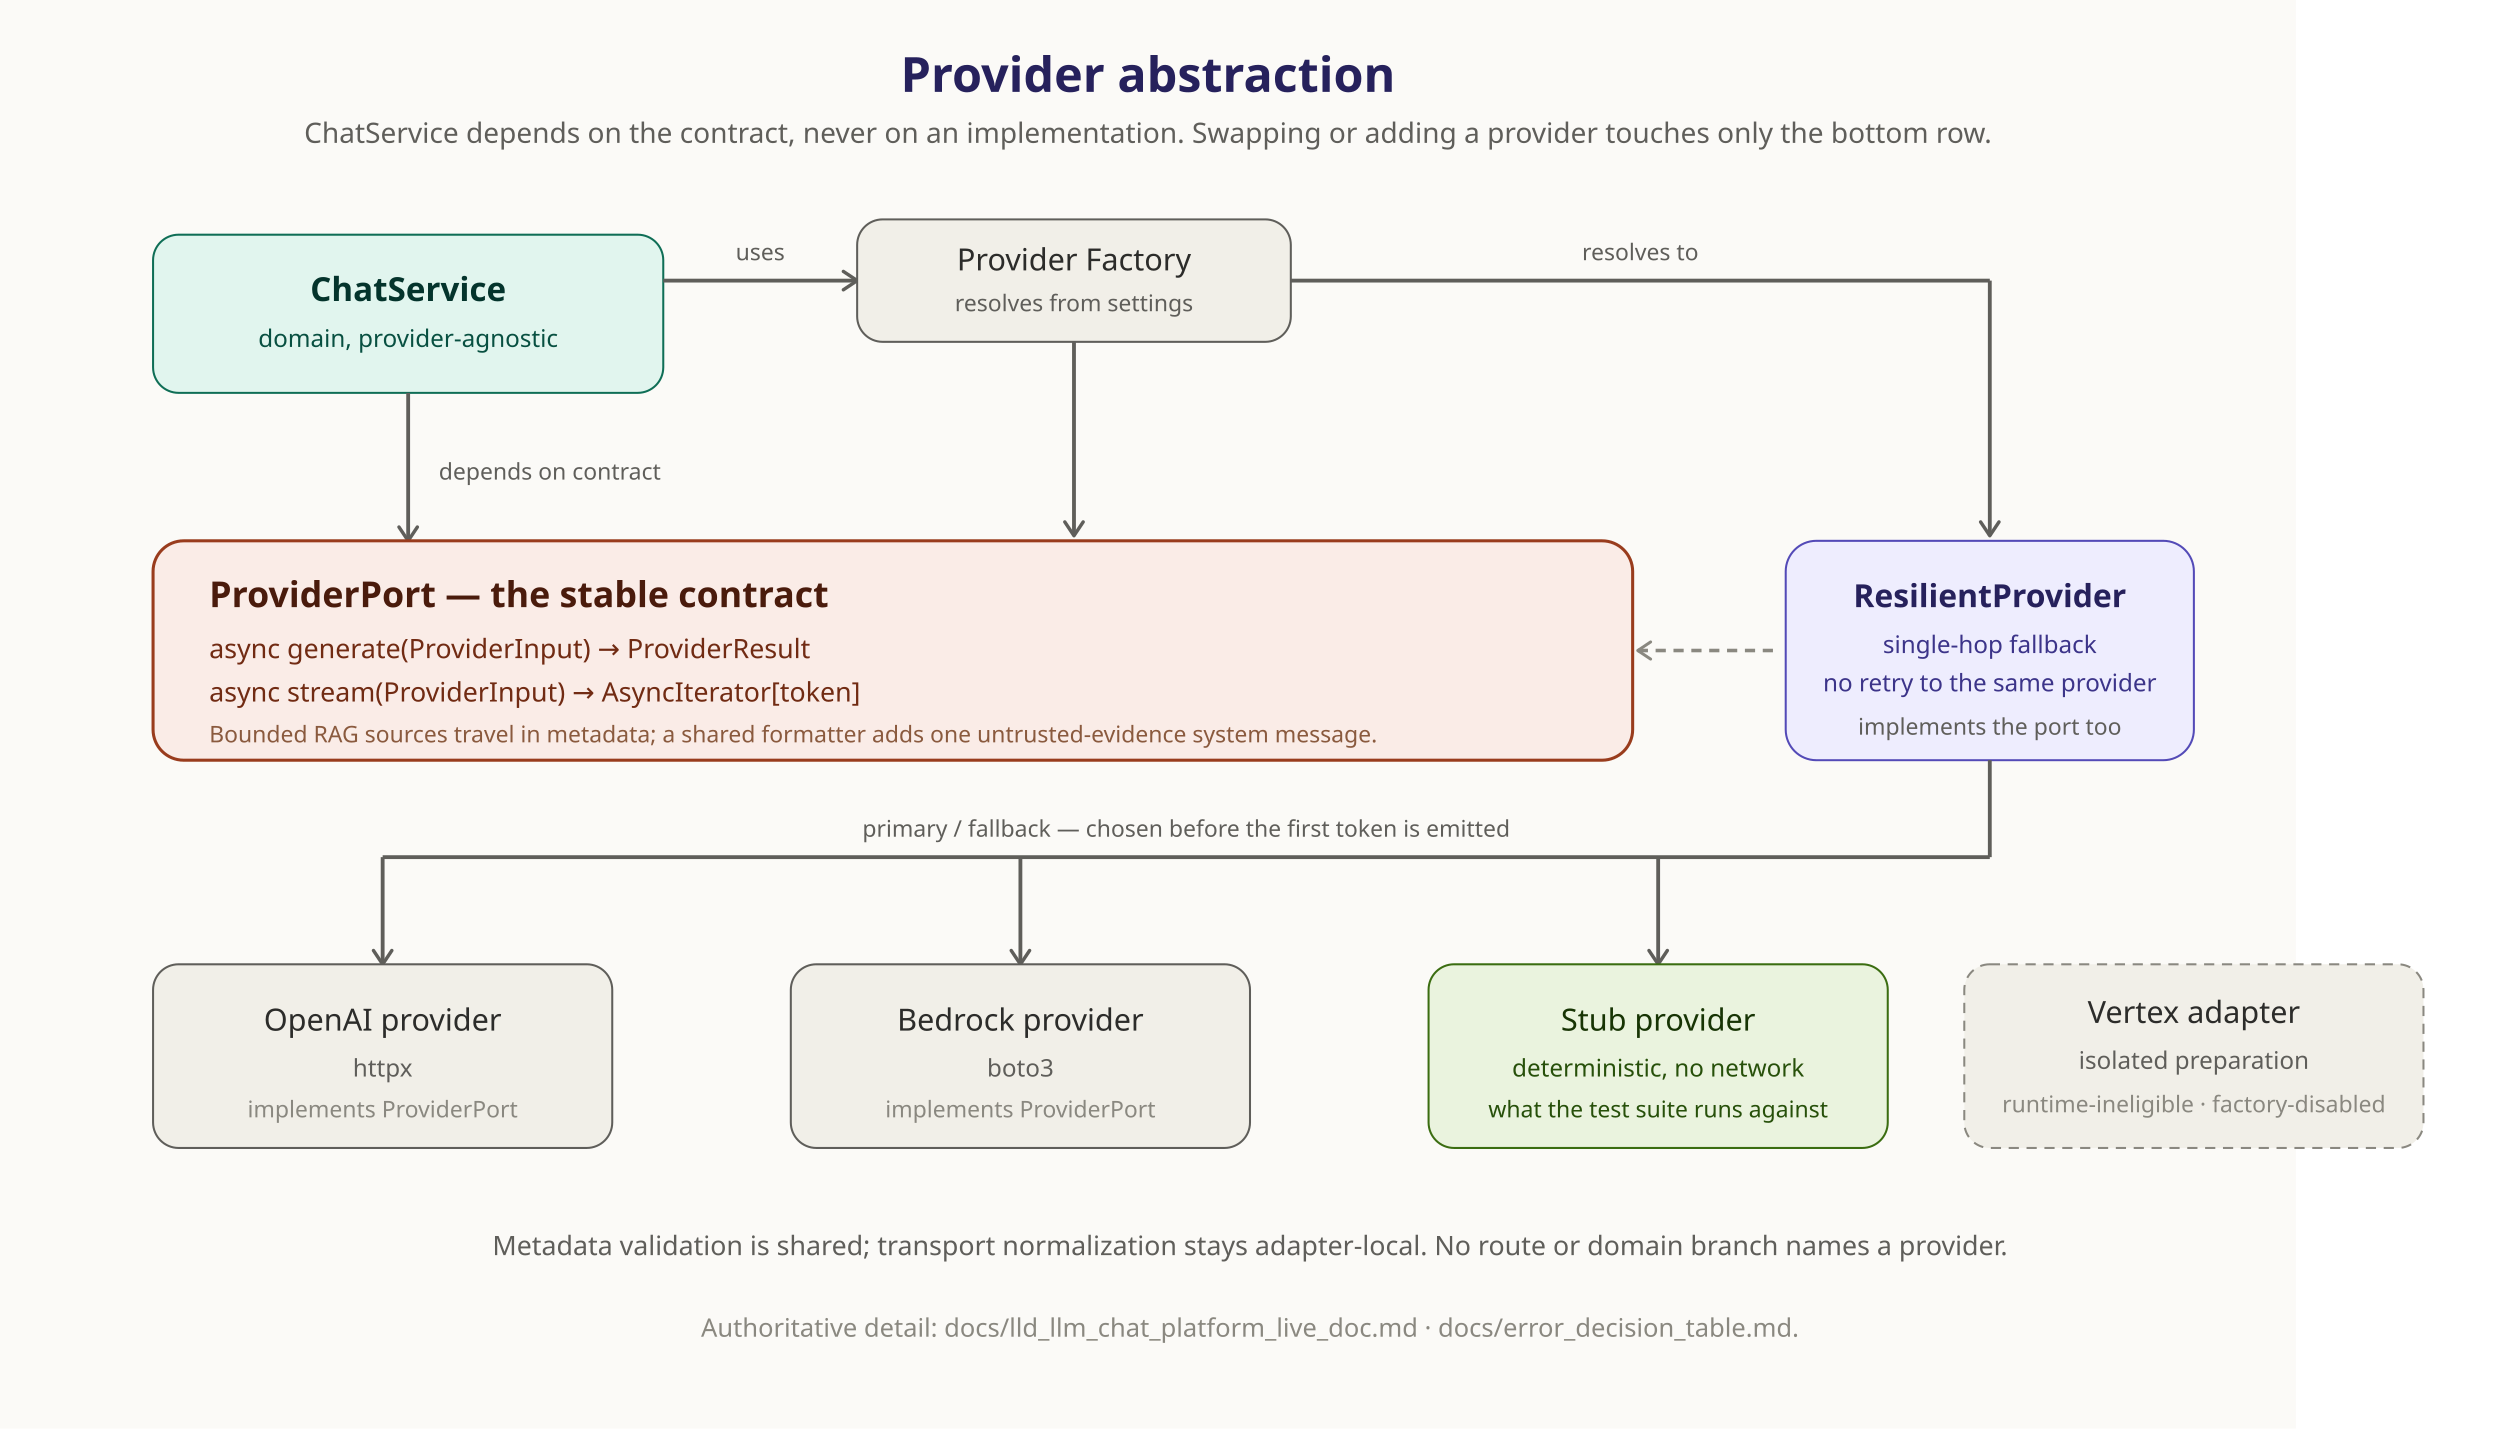
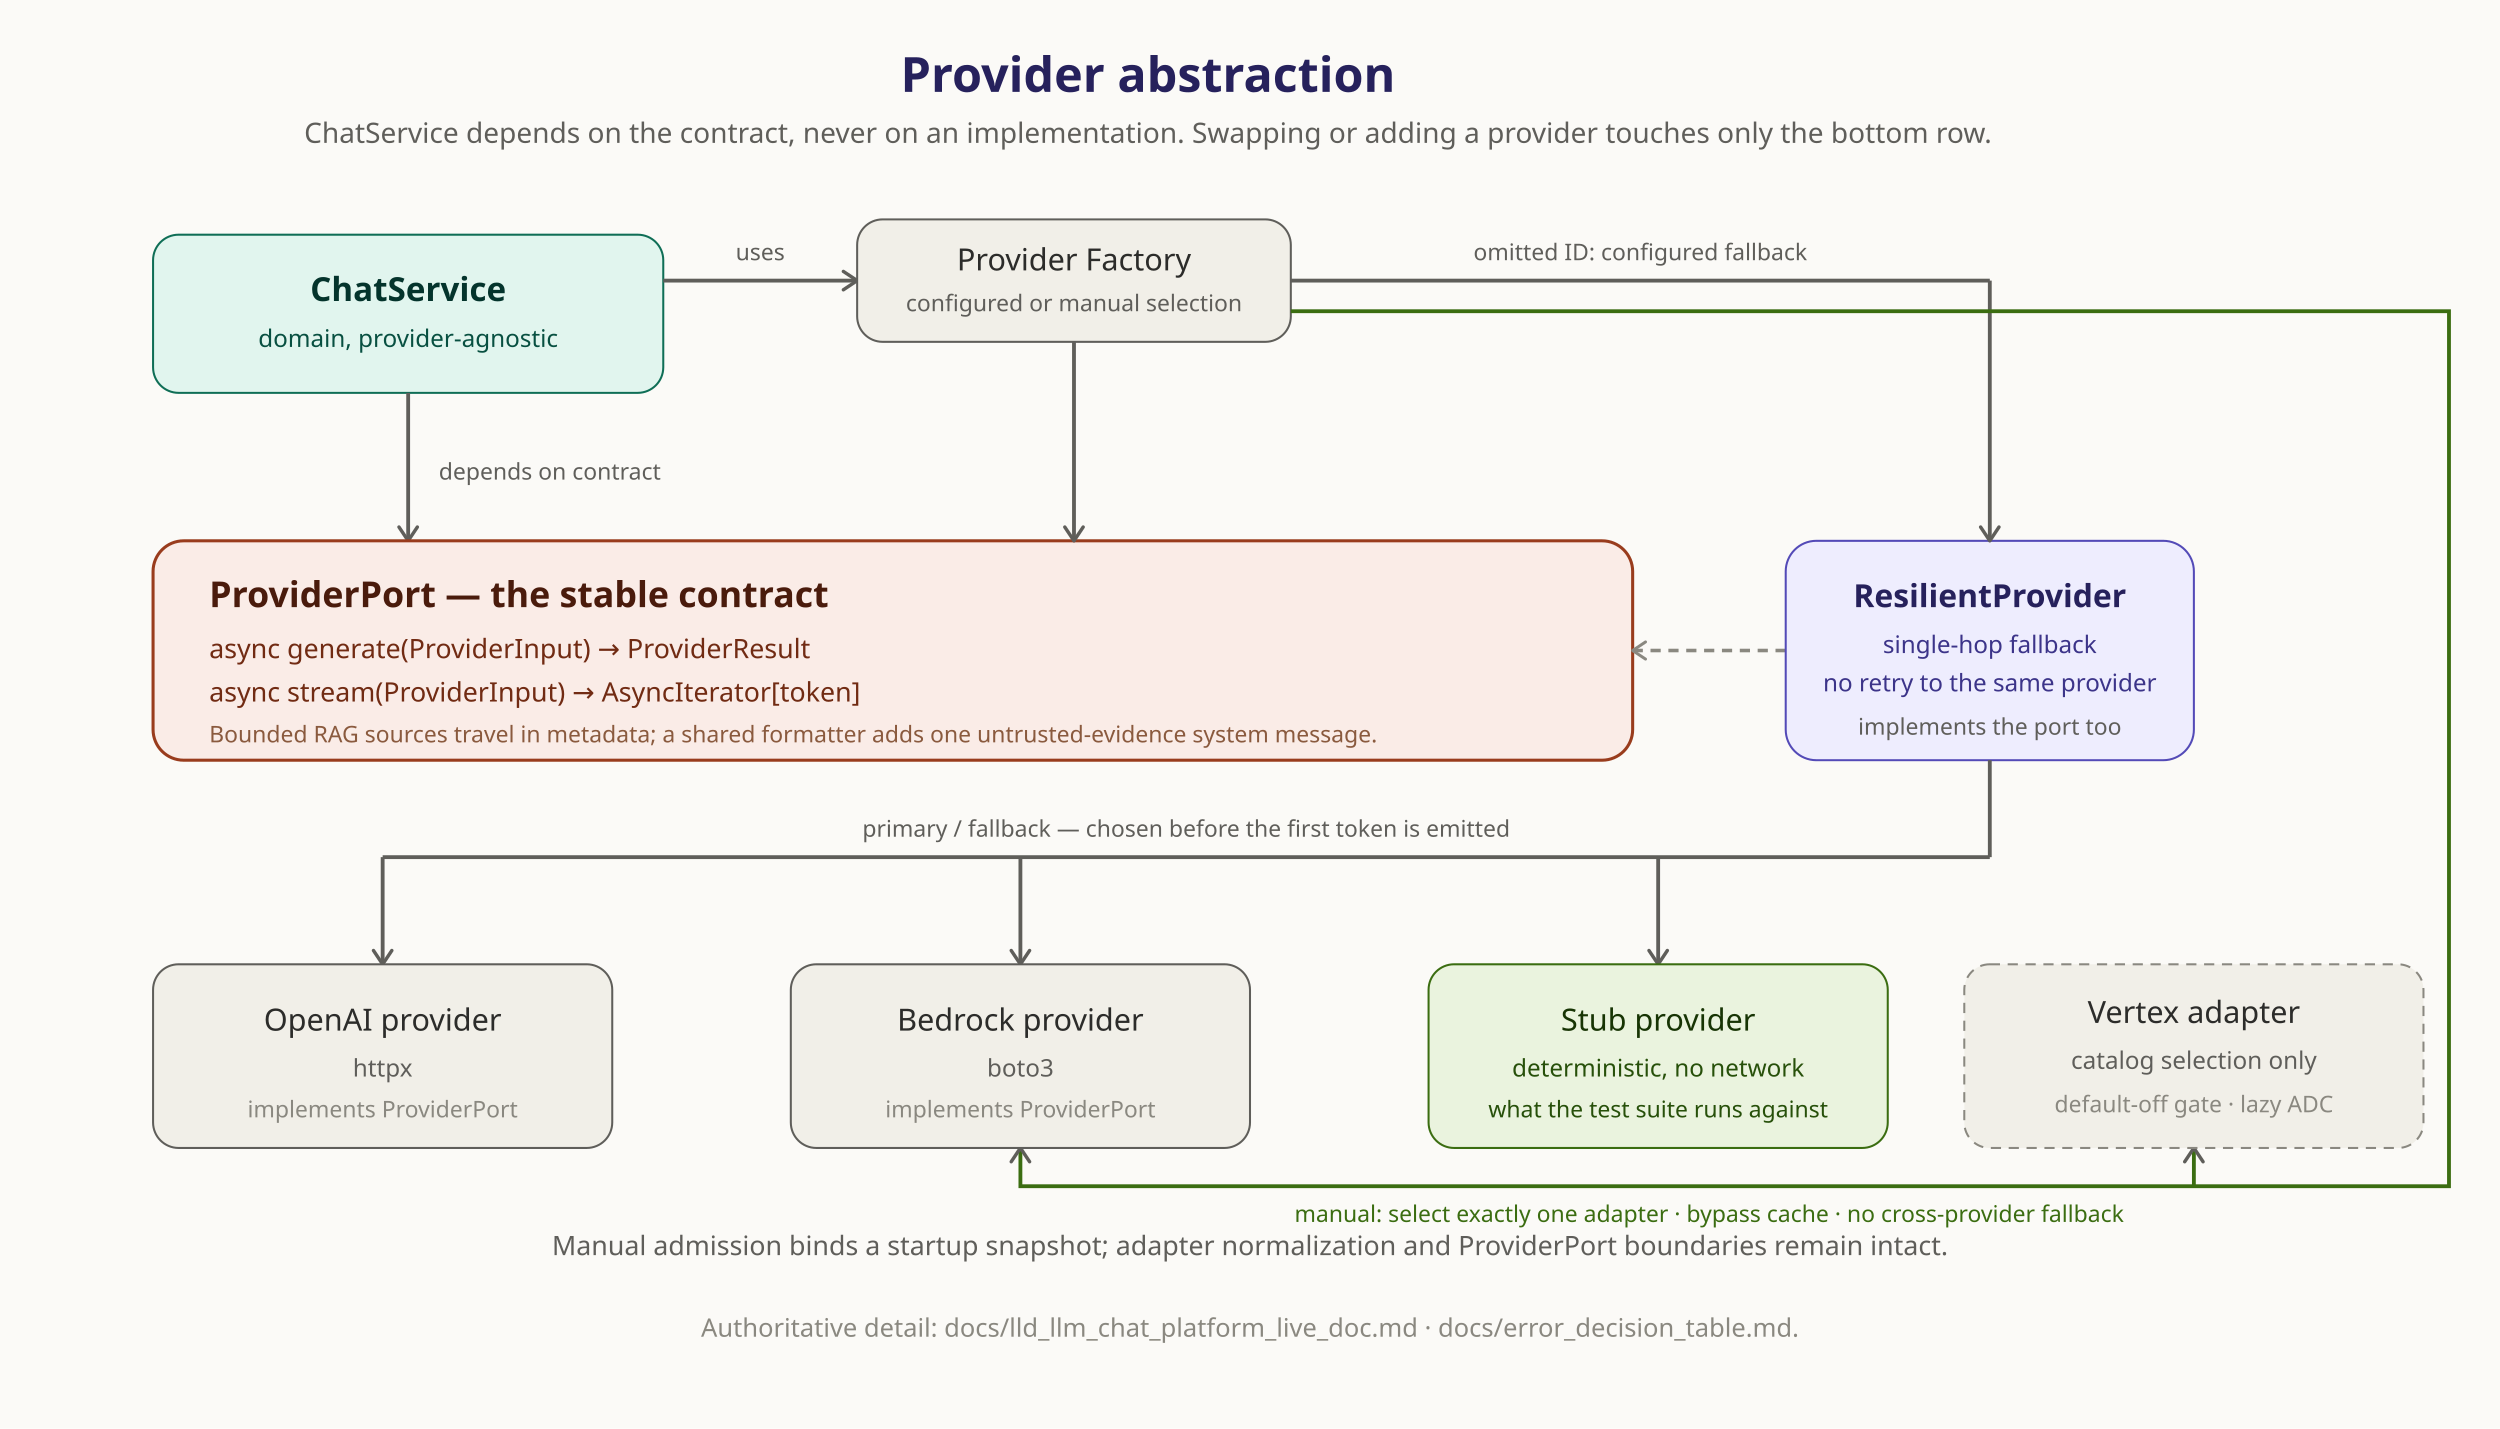
<svg xmlns="http://www.w3.org/2000/svg" width="980" height="560" viewBox="0 0 980 560" role="img">
  <defs>
    <marker id="arrow" viewBox="0 0 10 10" refX="8" refY="5" markerWidth="6" markerHeight="6" orient="auto-start-reverse">
      <path d="M2 1L8 5L2 9" fill="none" stroke="#5F5E5A" stroke-width="1.5" stroke-linecap="round" stroke-linejoin="round" />
    </marker>
    <marker id="arrowdim" viewBox="0 0 10 10" refX="8" refY="5" markerWidth="6" markerHeight="6" orient="auto-start-reverse">
      <path d="M2 1L8 5L2 9" fill="none" stroke="#8A8880" stroke-width="1.4" stroke-linecap="round" stroke-linejoin="round" />
    </marker>
  </defs>
-   <rect width="900" height="560" fill="#FBFAF7" />
+   <rect width="980" height="560" fill="#FBFAF7" />
  <text x="450" y="36" text-anchor="middle" font-family="sans-serif" font-size="19" font-weight="600" fill="#26215C">Provider abstraction</text>
  <text x="450" y="56" text-anchor="middle" font-family="sans-serif" font-size="11" fill="#5F5E5A">ChatService depends on the contract, never on an implementation. Swapping or adding a provider touches only the bottom row.</text>
  <g>
    <rect x="60" y="92" width="200" height="62" rx="10" fill="#E1F5EE" stroke="#0F6E56" stroke-width="0.8" />
    <text x="160" y="118" text-anchor="middle" font-family="sans-serif" font-size="13" font-weight="600" fill="#04342C">ChatService</text>
    <text x="160" y="136" text-anchor="middle" font-family="sans-serif" font-size="9.5" fill="#085041">domain, provider-agnostic</text>
  </g>
  <line x1="260" y1="110" x2="336" y2="110" stroke="#5F5E5A" stroke-width="1.5" marker-end="url(#arrow)" />
  <text x="298" y="102" text-anchor="middle" font-family="sans-serif" font-size="9" fill="#5F5E5A">uses</text>
  <g>
    <rect x="336" y="86" width="170" height="48" rx="10" fill="#F1EFE8" stroke="#5F5E5A" stroke-width="0.8" />
    <text x="421" y="106" text-anchor="middle" font-family="sans-serif" font-size="12" font-weight="500" fill="#2C2C2A">Provider Factory</text>
-     <text x="421" y="122" text-anchor="middle" font-family="sans-serif" font-size="9" fill="#5F5E5A">resolves from settings</text>
+     <text x="421" y="122" text-anchor="middle" font-family="sans-serif" font-size="9" fill="#5F5E5A">configured or manual selection</text>
  </g>
  <line x1="160" y1="154" x2="160" y2="212" stroke="#5F5E5A" stroke-width="1.5" marker-end="url(#arrow)" />
  <text x="172" y="188" font-family="sans-serif" font-size="9" fill="#5F5E5A">depends on contract</text>
  <g>
    <rect x="60" y="212" width="580" height="86" rx="12" fill="#FAECE7" stroke="#993C1D" stroke-width="1.2" />
    <text x="82" y="238" font-family="sans-serif" font-size="14" font-weight="600" fill="#4A1B0C">ProviderPort — the stable contract</text>
    <text x="82" y="258" font-family="sans-serif" font-size="10.5" fill="#712B13">async generate(ProviderInput) → ProviderResult</text>
    <text x="82" y="275" font-family="sans-serif" font-size="10.5" fill="#712B13">async stream(ProviderInput) → AsyncIterator[token]</text>
    <text x="82" y="291" font-family="sans-serif" font-size="9" fill="#8A5A3E">Bounded RAG sources travel in metadata; a shared formatter adds one untrusted-evidence system message.</text>
  </g>
-   <line x1="421" y1="134" x2="421" y2="210" stroke="#5F5E5A" stroke-width="1.5" marker-end="url(#arrow)" />
-   <line x1="642" y1="255" x2="698" y2="255" stroke="#8A8880" stroke-width="1.4" stroke-dasharray="4 3" marker-start="url(#arrowdim)" />
+   <line x1="421" y1="134" x2="421" y2="212" stroke="#5F5E5A" stroke-width="1.5" marker-end="url(#arrow)" />
+   <line x1="640" y1="255" x2="700" y2="255" stroke="#8A8880" stroke-width="1.4" stroke-dasharray="4 3" marker-start="url(#arrowdim)" />
  <g>
    <rect x="700" y="212" width="160" height="86" rx="12" fill="#EEEDFE" stroke="#534AB7" stroke-width="0.8" />
    <text x="780" y="238" text-anchor="middle" font-family="sans-serif" font-size="12.5" font-weight="600" fill="#26215C">ResilientProvider</text>
    <text x="780" y="256" text-anchor="middle" font-family="sans-serif" font-size="9.5" fill="#3C3489">single-hop fallback</text>
    <text x="780" y="271" text-anchor="middle" font-family="sans-serif" font-size="9.5" fill="#3C3489">no retry to the same provider</text>
    <text x="780" y="288" text-anchor="middle" font-family="sans-serif" font-size="9" fill="#5F5E5A">implements the port too</text>
  </g>
  <line x1="506" y1="110" x2="780" y2="110" stroke="#5F5E5A" stroke-width="1.5" />
-   <line x1="780" y1="110" x2="780" y2="210" stroke="#5F5E5A" stroke-width="1.5" marker-end="url(#arrow)" />
-   <text x="643" y="102" text-anchor="middle" font-family="sans-serif" font-size="9" fill="#5F5E5A">resolves to</text>
+   <line x1="780" y1="110" x2="780" y2="212" stroke="#5F5E5A" stroke-width="1.5" marker-end="url(#arrow)" />
+   <text x="643" y="102" text-anchor="middle" font-family="sans-serif" font-size="9" fill="#5F5E5A">omitted ID: configured fallback</text>
+   <path d="M506 122 H960 V465 H400 V450" fill="none" stroke="#3B6D11" stroke-width="1.5" marker-end="url(#arrow)" />
+   <line x1="860" y1="465" x2="860" y2="450" stroke="#3B6D11" stroke-width="1.5" marker-end="url(#arrow)" />
+   <text x="670" y="479" text-anchor="middle" font-family="sans-serif" font-size="9" fill="#3B6D11">manual: select exactly one adapter · bypass cache · no cross-provider fallback</text>
  <line x1="780" y1="298" x2="780" y2="336" stroke="#5F5E5A" stroke-width="1.5" />
  <line x1="150" y1="336" x2="780" y2="336" stroke="#5F5E5A" stroke-width="1.5" />
  <line x1="150" y1="336" x2="150" y2="378" stroke="#5F5E5A" stroke-width="1.5" marker-end="url(#arrow)" />
  <line x1="400" y1="336" x2="400" y2="378" stroke="#5F5E5A" stroke-width="1.5" marker-end="url(#arrow)" />
  <line x1="650" y1="336" x2="650" y2="378" stroke="#5F5E5A" stroke-width="1.5" marker-end="url(#arrow)" />
  <text x="465" y="328" text-anchor="middle" font-family="sans-serif" font-size="9" fill="#5F5E5A">primary / fallback — chosen before the first token is emitted</text>
  <g>
    <rect x="60" y="378" width="180" height="72" rx="10" fill="#F1EFE8" stroke="#5F5E5A" stroke-width="0.8" />
    <text x="150" y="404" text-anchor="middle" font-family="sans-serif" font-size="12" font-weight="500" fill="#2C2C2A">OpenAI provider</text>
    <text x="150" y="422" text-anchor="middle" font-family="sans-serif" font-size="9.5" fill="#5F5E5A">httpx</text>
    <text x="150" y="438" text-anchor="middle" font-family="sans-serif" font-size="9" fill="#8A8880">implements ProviderPort</text>
  </g>
  <g>
    <rect x="310" y="378" width="180" height="72" rx="10" fill="#F1EFE8" stroke="#5F5E5A" stroke-width="0.8" />
    <text x="400" y="404" text-anchor="middle" font-family="sans-serif" font-size="12" font-weight="500" fill="#2C2C2A">Bedrock provider</text>
    <text x="400" y="422" text-anchor="middle" font-family="sans-serif" font-size="9.5" fill="#5F5E5A">boto3</text>
    <text x="400" y="438" text-anchor="middle" font-family="sans-serif" font-size="9" fill="#8A8880">implements ProviderPort</text>
  </g>
  <g>
    <rect x="560" y="378" width="180" height="72" rx="10" fill="#EAF3DE" stroke="#3B6D11" stroke-width="0.8" />
    <text x="650" y="404" text-anchor="middle" font-family="sans-serif" font-size="12" font-weight="500" fill="#173404">Stub provider</text>
    <text x="650" y="422" text-anchor="middle" font-family="sans-serif" font-size="9.5" fill="#27500A">deterministic, no network</text>
    <text x="650" y="438" text-anchor="middle" font-family="sans-serif" font-size="9" fill="#27500A">what the test suite runs against</text>
  </g>
  <g>
    <rect x="770" y="378" width="180" height="72" rx="10" fill="#F1EFE8" stroke="#8A8880" stroke-width="0.8" stroke-dasharray="4 3" />
    <text x="860" y="401" text-anchor="middle" font-family="sans-serif" font-size="12" font-weight="500" fill="#2C2C2A">Vertex adapter</text>
-     <text x="860" y="419" text-anchor="middle" font-family="sans-serif" font-size="9.5" fill="#5F5E5A">isolated preparation</text>
-     <text x="860" y="436" text-anchor="middle" font-family="sans-serif" font-size="9" fill="#8A8880">runtime-ineligible · factory-disabled</text>
+     <text x="860" y="419" text-anchor="middle" font-family="sans-serif" font-size="9.5" fill="#5F5E5A">catalog selection only</text>
+     <text x="860" y="436" text-anchor="middle" font-family="sans-serif" font-size="9" fill="#8A8880">default-off gate · lazy ADC</text>
  </g>
-   <text x="490" y="492" text-anchor="middle" font-family="sans-serif" font-size="10.5" fill="#5F5E5A">Metadata validation is shared; transport normalization stays adapter-local. No route or domain branch names a provider.</text>
+   <text x="490" y="492" text-anchor="middle" font-family="sans-serif" font-size="10.5" fill="#5F5E5A">Manual admission binds a startup snapshot; adapter normalization and ProviderPort boundaries remain intact.</text>
  <text x="490" y="524" text-anchor="middle" font-family="sans-serif" font-size="10" fill="#8A8880">Authoritative detail: docs/lld_llm_chat_platform_live_doc.md · docs/error_decision_table.md.</text>
</svg>
